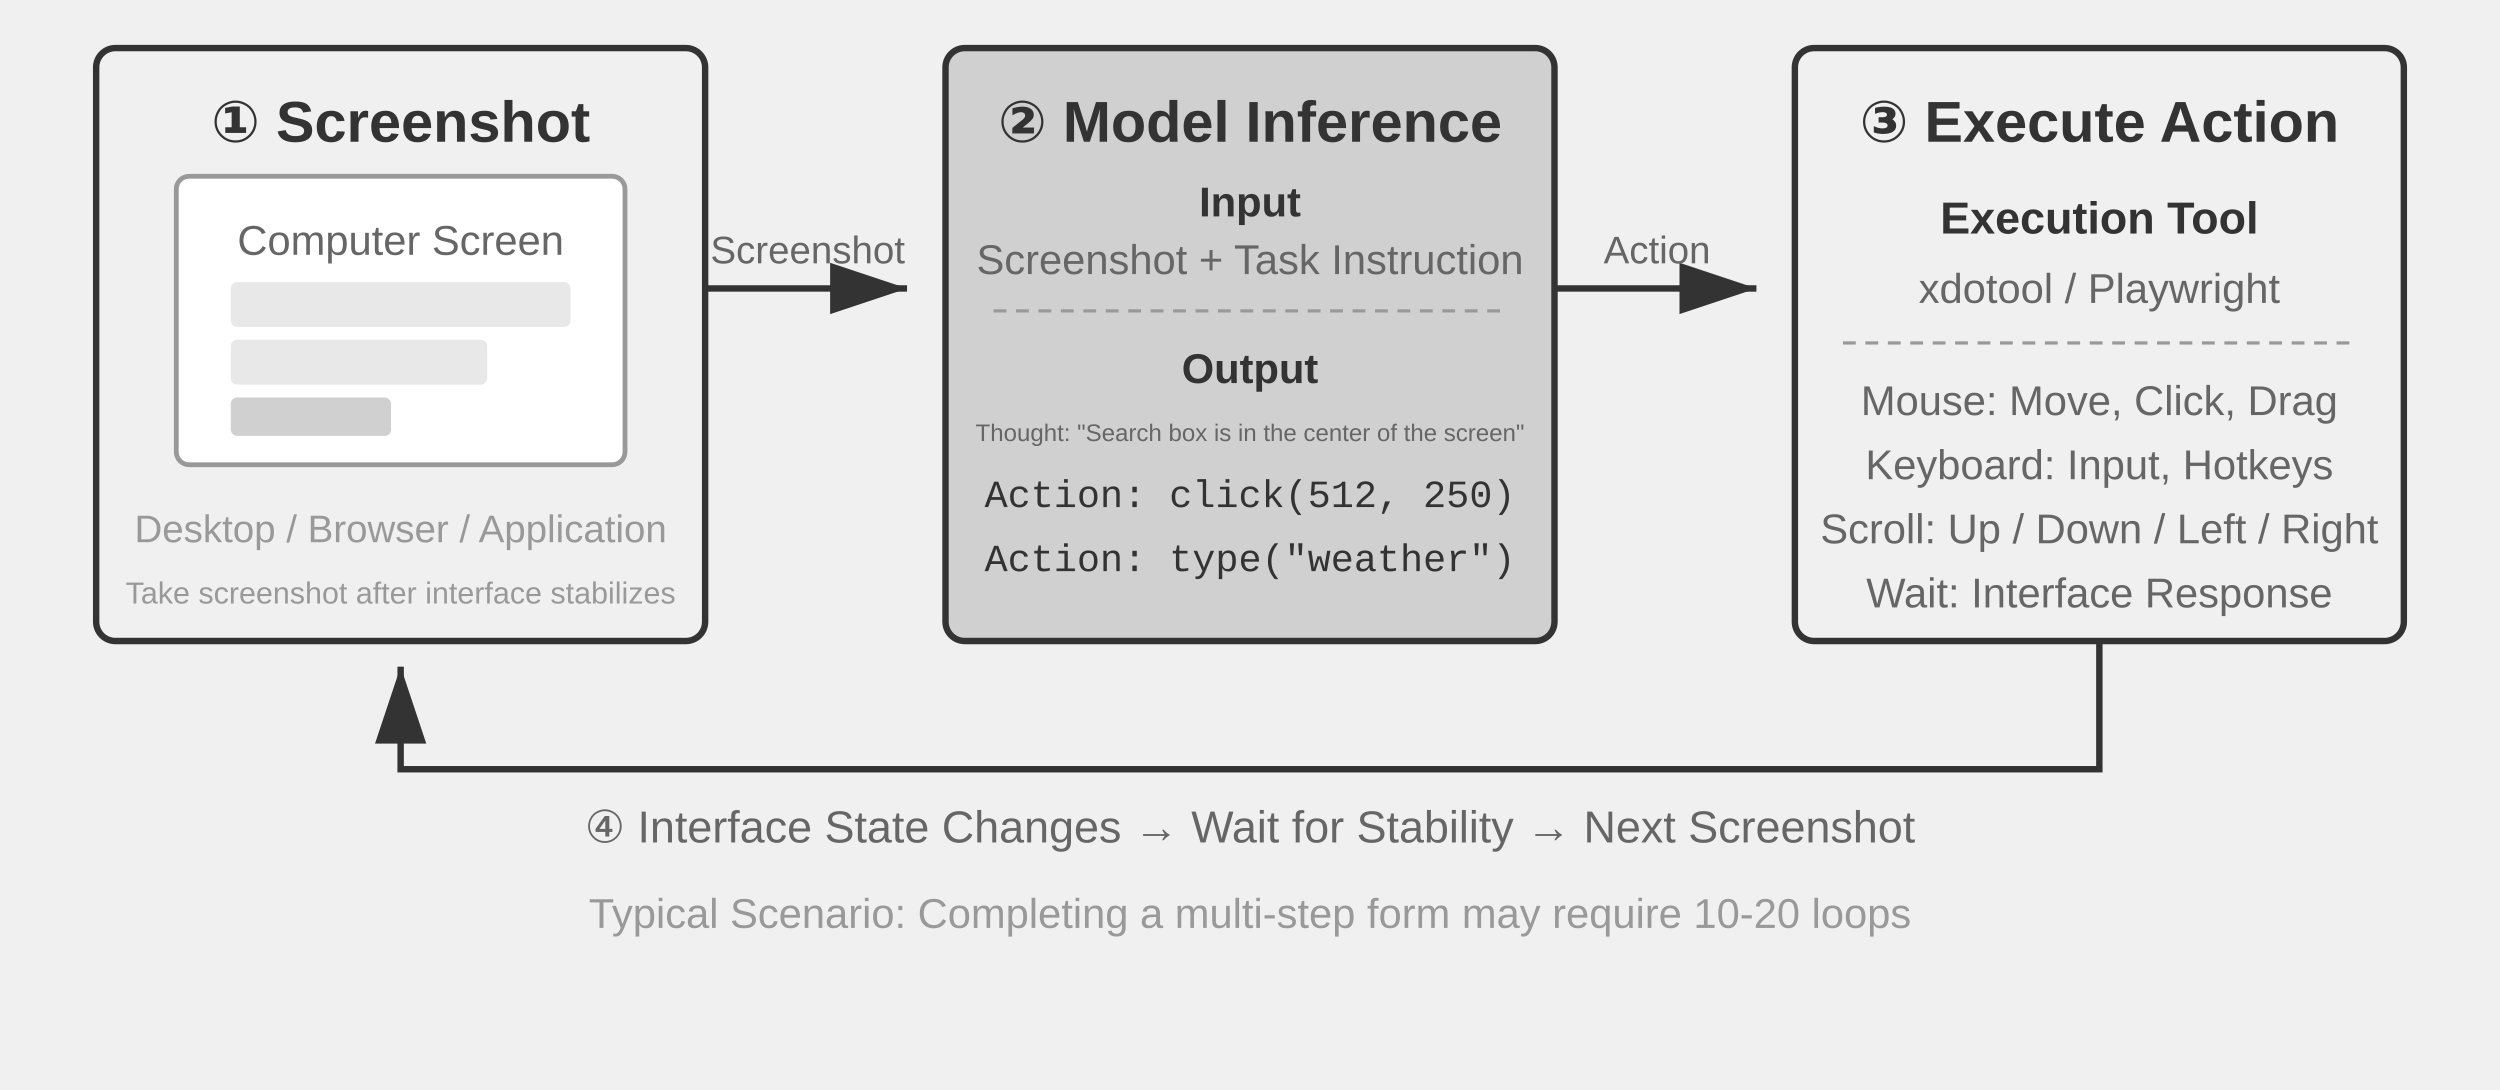
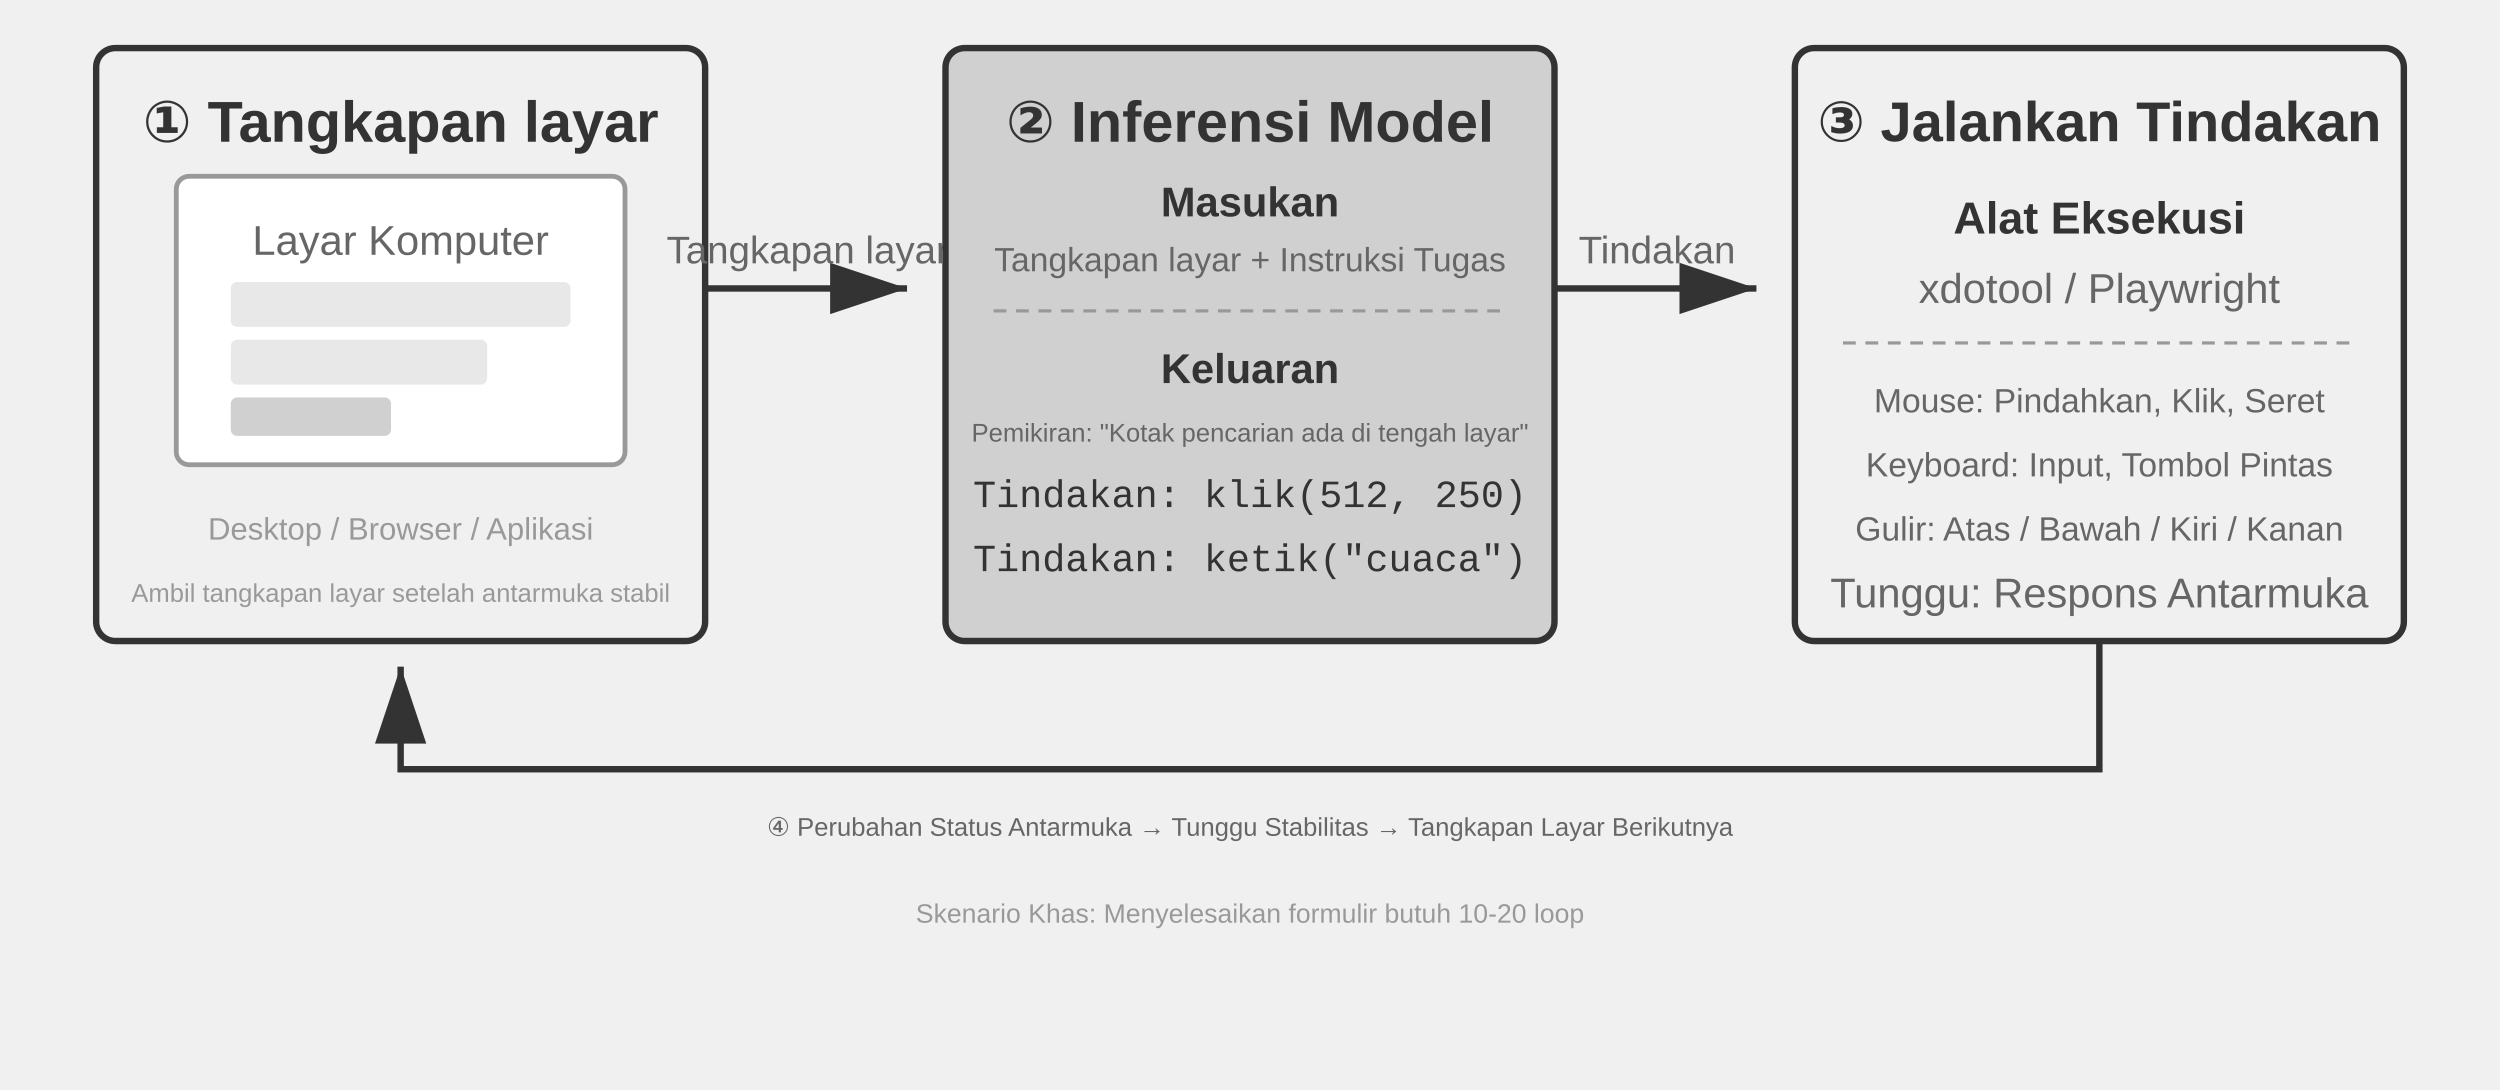
<svg xmlns="http://www.w3.org/2000/svg" viewBox="0 40 780 340" width="780" height="340" style="background:#ffffff">
  <defs>
    <marker id="ah" markerWidth="12" markerHeight="8" refX="12" refY="4" orient="auto">
      <polygon points="0 0, 12 4, 0 8" fill="#333333" />
    </marker>
    <marker id="ah-light" markerWidth="12" markerHeight="8" refX="12" refY="4" orient="auto">
      <polygon points="0 0, 12 4, 0 8" fill="#999999" />
    </marker>
  </defs>
  <rect x="30" y="55" width="190" height="185" rx="6" fill="#f0f0f0" stroke="#333333" stroke-width="2" />
-   <text x="125" y="78" font-family="Arial, 'Helvetica Neue', Helvetica, 'PingFang SC', 'Microsoft YaHei', sans-serif" font-size="18" fill="#333333" text-anchor="middle" dominant-baseline="central" font-weight="bold">① Screenshot</text>
+   <text x="125" y="78" font-family="Arial, 'Helvetica Neue', Helvetica, 'PingFang SC', 'Microsoft YaHei', sans-serif" font-size="18" fill="#333333" text-anchor="middle" dominant-baseline="central" font-weight="bold">① Tangkapan layar</text>
  <rect x="55" y="95" width="140" height="90" rx="4" fill="#ffffff" stroke="#999999" stroke-width="1.5" />
-   <text x="125" y="115" font-family="Arial, 'Helvetica Neue', Helvetica, 'PingFang SC', 'Microsoft YaHei', sans-serif" font-size="13" fill="#666666" text-anchor="middle" dominant-baseline="central">Computer Screen</text>
+   <text x="125" y="115" font-family="Arial, 'Helvetica Neue', Helvetica, 'PingFang SC', 'Microsoft YaHei', sans-serif" font-size="13" fill="#666666" text-anchor="middle" dominant-baseline="central">Layar Komputer</text>
  <rect x="72" y="128" width="106" height="14" rx="2" fill="#e8e8e8" stroke="none" />
  <rect x="72" y="146" width="80" height="14" rx="2" fill="#e8e8e8" stroke="none" />
  <rect x="72" y="164" width="50" height="12" rx="2" fill="#d0d0d0" stroke="none" />
-   <text x="125" y="205" font-family="Arial, 'Helvetica Neue', Helvetica, 'PingFang SC', 'Microsoft YaHei', sans-serif" font-size="12" fill="#999999" text-anchor="middle" dominant-baseline="central">Desktop / Browser / Application</text>
-   <text x="125" y="225" font-family="Arial, 'Helvetica Neue', Helvetica, 'PingFang SC', 'Microsoft YaHei', sans-serif" font-size="9.5" fill="#999999" text-anchor="middle" dominant-baseline="central">Take screenshot after interface stabilizes</text>
+   <text x="125" y="205" font-family="Arial, 'Helvetica Neue', Helvetica, 'PingFang SC', 'Microsoft YaHei', sans-serif" font-size="9.7" fill="#999999" text-anchor="middle" dominant-baseline="central">Desktop / Browser / Aplikasi</text>
+   <text x="125" y="225" font-family="Arial, 'Helvetica Neue', Helvetica, 'PingFang SC', 'Microsoft YaHei', sans-serif" font-size="8.0" fill="#999999" text-anchor="middle" dominant-baseline="central">Ambil tangkapan layar setelah antarmuka stabil</text>
  <line x1="220" y1="130" x2="283" y2="130" stroke="#333333" stroke-width="2" marker-end="url(#ah)" />
-   <text x="252" y="118" font-family="Arial, 'Helvetica Neue', Helvetica, 'PingFang SC', 'Microsoft YaHei', sans-serif" font-size="12" fill="#666666" text-anchor="middle" dominant-baseline="central">Screenshot</text>
+   <text x="252" y="118" font-family="Arial, 'Helvetica Neue', Helvetica, 'PingFang SC', 'Microsoft YaHei', sans-serif" font-size="12" fill="#666666" text-anchor="middle" dominant-baseline="central">Tangkapan layar</text>
  <rect x="295" y="55" width="190" height="185" rx="6" fill="#d0d0d0" stroke="#333333" stroke-width="2" />
-   <text x="390" y="78" font-family="Arial, 'Helvetica Neue', Helvetica, 'PingFang SC', 'Microsoft YaHei', sans-serif" font-size="18" fill="#333333" text-anchor="middle" dominant-baseline="central" font-weight="bold">② Model Inference</text>
-   <text x="390" y="103" font-family="Arial, 'Helvetica Neue', Helvetica, 'PingFang SC', 'Microsoft YaHei', sans-serif" font-size="13" fill="#333333" text-anchor="middle" dominant-baseline="central" font-weight="bold">Input</text>
-   <text x="390" y="121" font-family="Arial, 'Helvetica Neue', Helvetica, 'PingFang SC', 'Microsoft YaHei', sans-serif" font-size="13" fill="#666666" text-anchor="middle" dominant-baseline="central">Screenshot + Task Instruction</text>
+   <text x="390" y="78" font-family="Arial, 'Helvetica Neue', Helvetica, 'PingFang SC', 'Microsoft YaHei', sans-serif" font-size="18" fill="#333333" text-anchor="middle" dominant-baseline="central" font-weight="bold">② Inferensi Model</text>
+   <text x="390" y="103" font-family="Arial, 'Helvetica Neue', Helvetica, 'PingFang SC', 'Microsoft YaHei', sans-serif" font-size="13" fill="#333333" text-anchor="middle" dominant-baseline="central" font-weight="bold">Masukan</text>
+   <text x="390" y="121" font-family="Arial, 'Helvetica Neue', Helvetica, 'PingFang SC', 'Microsoft YaHei', sans-serif" font-size="10.5" fill="#666666" text-anchor="middle" dominant-baseline="central">Tangkapan layar + Instruksi Tugas</text>
  <line x1="310" y1="137" x2="470" y2="137" stroke="#999999" stroke-width="1" stroke-dasharray="4,3" />
-   <text x="390" y="155" font-family="Arial, 'Helvetica Neue', Helvetica, 'PingFang SC', 'Microsoft YaHei', sans-serif" font-size="13" fill="#333333" text-anchor="middle" dominant-baseline="central" font-weight="bold">Output</text>
-   <text x="390" y="175" font-family="Arial, 'Helvetica Neue', Helvetica, 'PingFang SC', 'Microsoft YaHei', sans-serif" font-size="7.5" fill="#666666" text-anchor="middle" dominant-baseline="central">Thought: "Search box is in the center of the screen"</text>
-   <text x="390" y="195" font-family="'Courier New', Courier, monospace" font-size="12" fill="#333333" text-anchor="middle" dominant-baseline="central">Action: click(512, 250)</text>
-   <text x="390" y="215" font-family="'Courier New', Courier, monospace" font-size="12" fill="#333333" text-anchor="middle" dominant-baseline="central">Action: type("weather")</text>
+   <text x="390" y="155" font-family="Arial, 'Helvetica Neue', Helvetica, 'PingFang SC', 'Microsoft YaHei', sans-serif" font-size="13" fill="#333333" text-anchor="middle" dominant-baseline="central" font-weight="bold">Keluaran</text>
+   <text x="390" y="175" font-family="Arial, 'Helvetica Neue', Helvetica, 'PingFang SC', 'Microsoft YaHei', sans-serif" font-size="8.0" fill="#666666" text-anchor="middle" dominant-baseline="central">Pemikiran: "Kotak pencarian ada di tengah layar"</text>
+   <text x="390" y="195" font-family="'Courier New', Courier, monospace" font-size="12" fill="#333333" text-anchor="middle" dominant-baseline="central">Tindakan: klik(512, 250)</text>
+   <text x="390" y="215" font-family="'Courier New', Courier, monospace" font-size="12" fill="#333333" text-anchor="middle" dominant-baseline="central">Tindakan: ketik("cuaca")</text>
  <line x1="485" y1="130" x2="548" y2="130" stroke="#333333" stroke-width="2" marker-end="url(#ah)" />
-   <text x="517" y="118" font-family="Arial, 'Helvetica Neue', Helvetica, 'PingFang SC', 'Microsoft YaHei', sans-serif" font-size="12" fill="#666666" text-anchor="middle" dominant-baseline="central">Action</text>
+   <text x="517" y="118" font-family="Arial, 'Helvetica Neue', Helvetica, 'PingFang SC', 'Microsoft YaHei', sans-serif" font-size="12" fill="#666666" text-anchor="middle" dominant-baseline="central">Tindakan</text>
  <rect x="560" y="55" width="190" height="185" rx="6" fill="#f0f0f0" stroke="#333333" stroke-width="2" />
-   <text x="655" y="78" font-family="Arial, 'Helvetica Neue', Helvetica, 'PingFang SC', 'Microsoft YaHei', sans-serif" font-size="18" fill="#333333" text-anchor="middle" dominant-baseline="central" font-weight="bold">③ Execute Action</text>
-   <text x="655" y="108" font-family="Arial, 'Helvetica Neue', Helvetica, 'PingFang SC', 'Microsoft YaHei', sans-serif" font-size="14" fill="#333333" text-anchor="middle" dominant-baseline="central" font-weight="bold">Execution Tool</text>
+   <text x="655" y="78" font-family="Arial, 'Helvetica Neue', Helvetica, 'PingFang SC', 'Microsoft YaHei', sans-serif" font-size="17.5" fill="#333333" text-anchor="middle" dominant-baseline="central" font-weight="bold">③ Jalankan Tindakan</text>
+   <text x="655" y="108" font-family="Arial, 'Helvetica Neue', Helvetica, 'PingFang SC', 'Microsoft YaHei', sans-serif" font-size="14" fill="#333333" text-anchor="middle" dominant-baseline="central" font-weight="bold">Alat Eksekusi</text>
  <text x="655" y="130" font-family="Arial, 'Helvetica Neue', Helvetica, 'PingFang SC', 'Microsoft YaHei', sans-serif" font-size="13" fill="#666666" text-anchor="middle" dominant-baseline="central">xdotool / Playwright</text>
  <line x1="575" y1="147" x2="735" y2="147" stroke="#999999" stroke-width="1" stroke-dasharray="4,3" />
-   <text x="655" y="165" font-family="Arial, 'Helvetica Neue', Helvetica, 'PingFang SC', 'Microsoft YaHei', sans-serif" font-size="13" fill="#666666" text-anchor="middle" dominant-baseline="central">Mouse: Move, Click, Drag</text>
-   <text x="655" y="185" font-family="Arial, 'Helvetica Neue', Helvetica, 'PingFang SC', 'Microsoft YaHei', sans-serif" font-size="13" fill="#666666" text-anchor="middle" dominant-baseline="central">Keyboard: Input, Hotkeys</text>
-   <text x="655" y="205" font-family="Arial, 'Helvetica Neue', Helvetica, 'PingFang SC', 'Microsoft YaHei', sans-serif" font-size="13" fill="#666666" text-anchor="middle" dominant-baseline="central">Scroll: Up / Down / Left / Right</text>
-   <text x="655" y="225" font-family="Arial, 'Helvetica Neue', Helvetica, 'PingFang SC', 'Microsoft YaHei', sans-serif" font-size="13" fill="#666666" text-anchor="middle" dominant-baseline="central">Wait: Interface Response</text>
+   <text x="655" y="165" font-family="Arial, 'Helvetica Neue', Helvetica, 'PingFang SC', 'Microsoft YaHei', sans-serif" font-size="10.5" fill="#666666" text-anchor="middle" dominant-baseline="central">Mouse: Pindahkan, Klik, Seret</text>
+   <text x="655" y="185" font-family="Arial, 'Helvetica Neue', Helvetica, 'PingFang SC', 'Microsoft YaHei', sans-serif" font-size="10.5" fill="#666666" text-anchor="middle" dominant-baseline="central">Keyboard: Input, Tombol Pintas</text>
+   <text x="655" y="205" font-family="Arial, 'Helvetica Neue', Helvetica, 'PingFang SC', 'Microsoft YaHei', sans-serif" font-size="10.5" fill="#666666" text-anchor="middle" dominant-baseline="central">Gulir: Atas / Bawah / Kiri / Kanan</text>
+   <text x="655" y="225" font-family="Arial, 'Helvetica Neue', Helvetica, 'PingFang SC', 'Microsoft YaHei', sans-serif" font-size="13" fill="#666666" text-anchor="middle" dominant-baseline="central">Tunggu: Respons Antarmuka</text>
  <path d="M 655 240 L 655 280 L 125 280 L 125 248" stroke="#333333" stroke-width="2" fill="none" marker-end="url(#ah)" />
-   <text x="390" y="298" font-family="Arial, 'Helvetica Neue', Helvetica, 'PingFang SC', 'Microsoft YaHei', sans-serif" font-size="14" fill="#666666" text-anchor="middle" dominant-baseline="central">④ Interface State Changes → Wait for Stability → Next Screenshot</text>
-   <text x="390" y="325" font-family="Arial, 'Helvetica Neue', Helvetica, 'PingFang SC', 'Microsoft YaHei', sans-serif" font-size="13" fill="#999999" text-anchor="middle" dominant-baseline="central">Typical Scenario: Completing a multi-step form may require 10-20 loops</text>
+   <text x="390" y="298" font-family="Arial, 'Helvetica Neue', Helvetica, 'PingFang SC', 'Microsoft YaHei', sans-serif" font-size="8.0" fill="#666666" text-anchor="middle" dominant-baseline="central">④ Perubahan Status Antarmuka → Tunggu Stabilitas → Tangkapan Layar Berikutnya</text>
+   <text x="390" y="325" font-family="Arial, 'Helvetica Neue', Helvetica, 'PingFang SC', 'Microsoft YaHei', sans-serif" font-size="8.3" fill="#999999" text-anchor="middle" dominant-baseline="central">Skenario Khas: Menyelesaikan formulir butuh 10-20 loop</text>
</svg>
